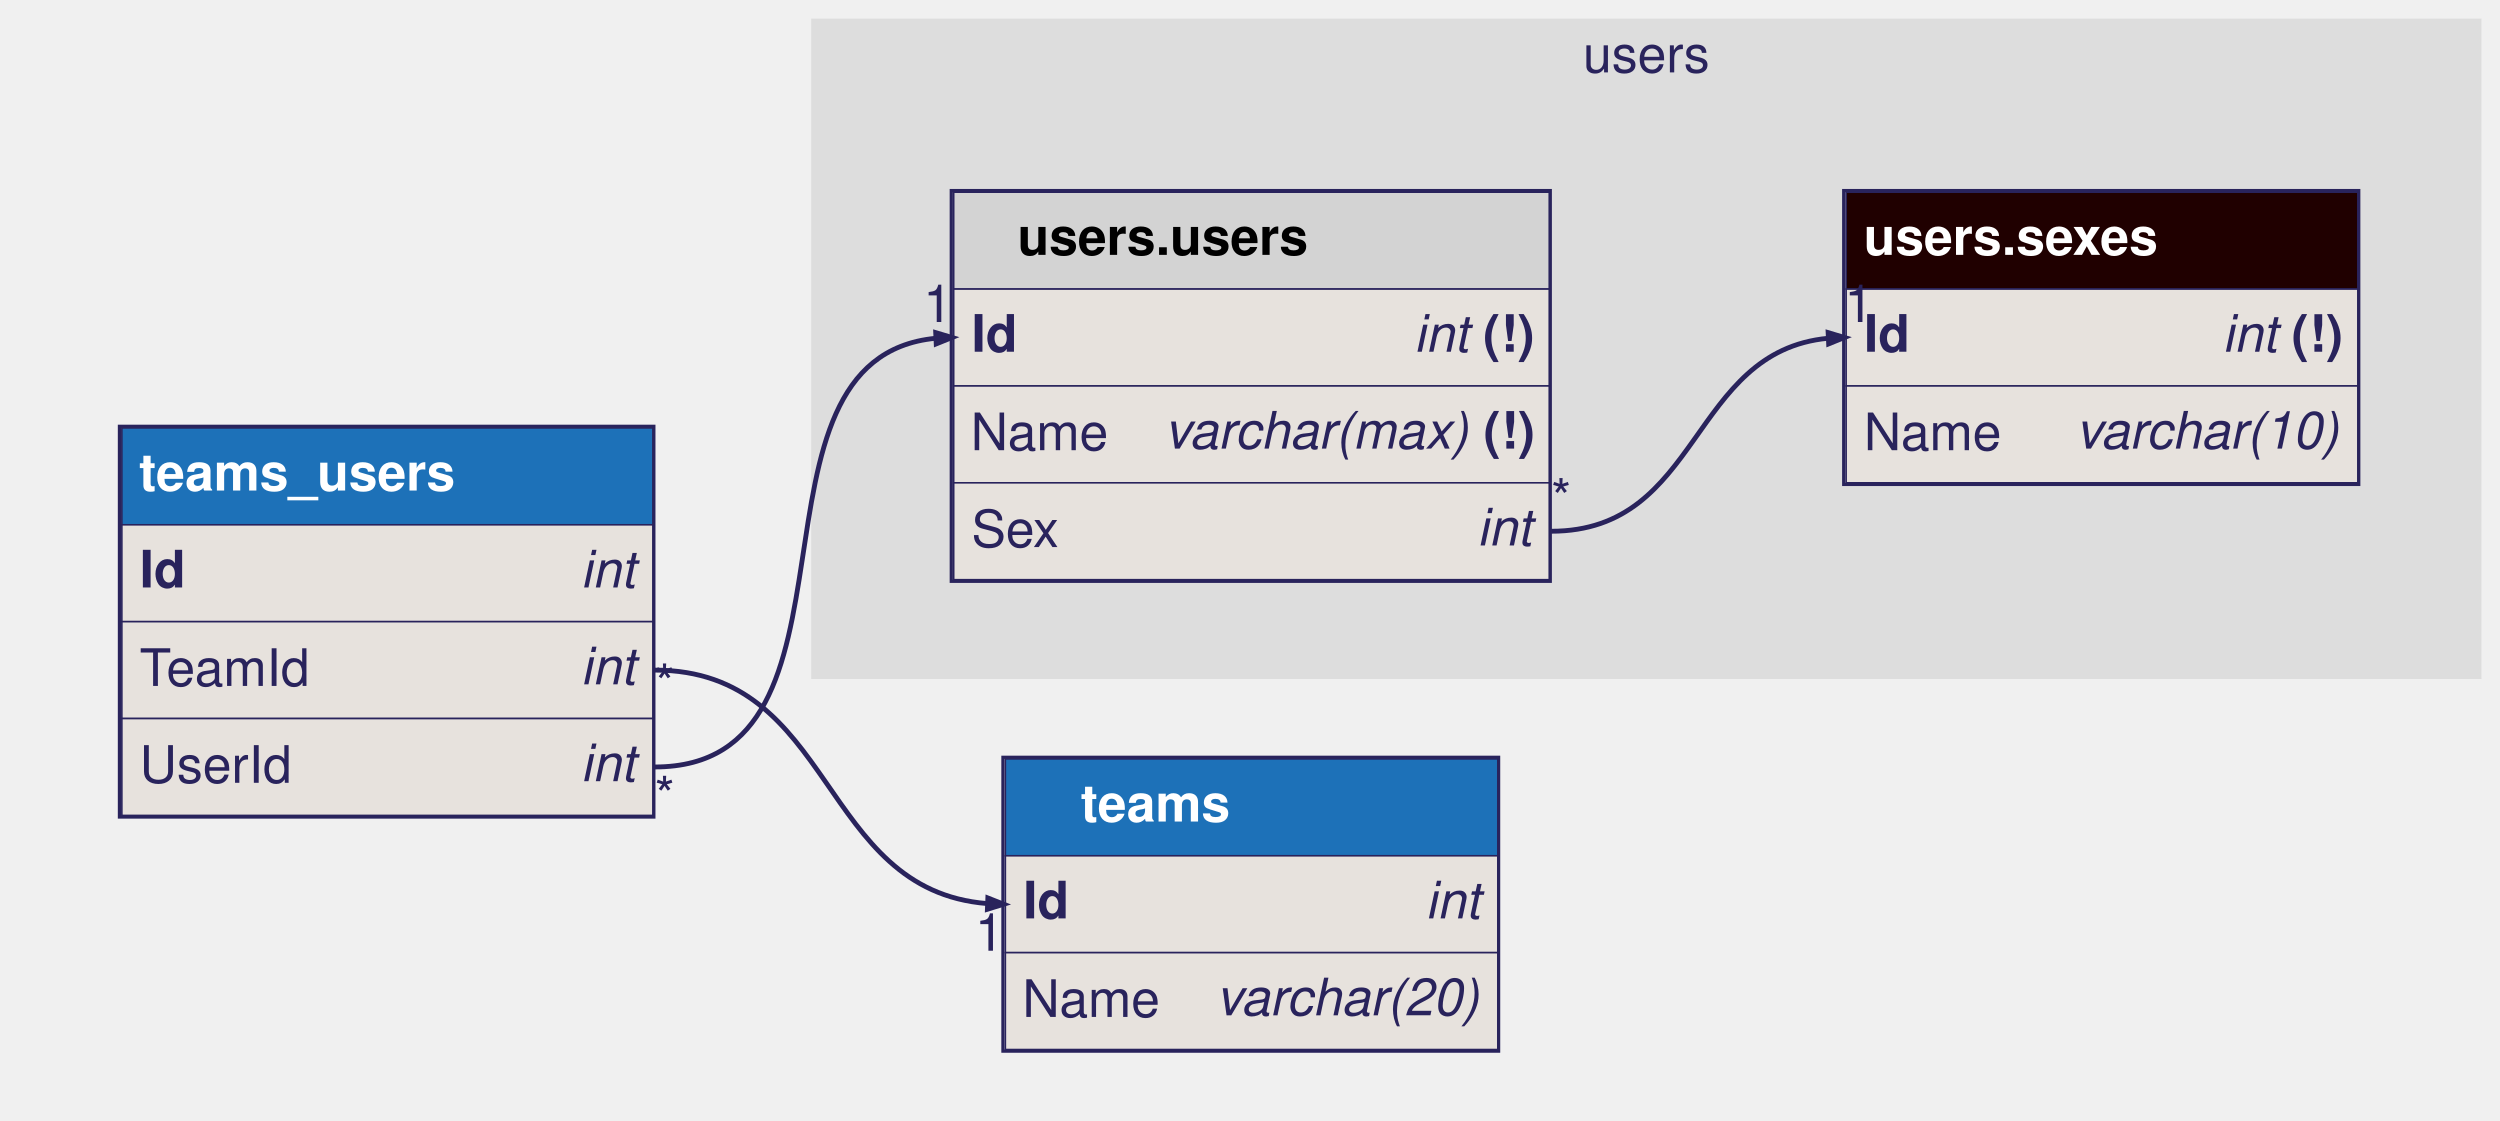
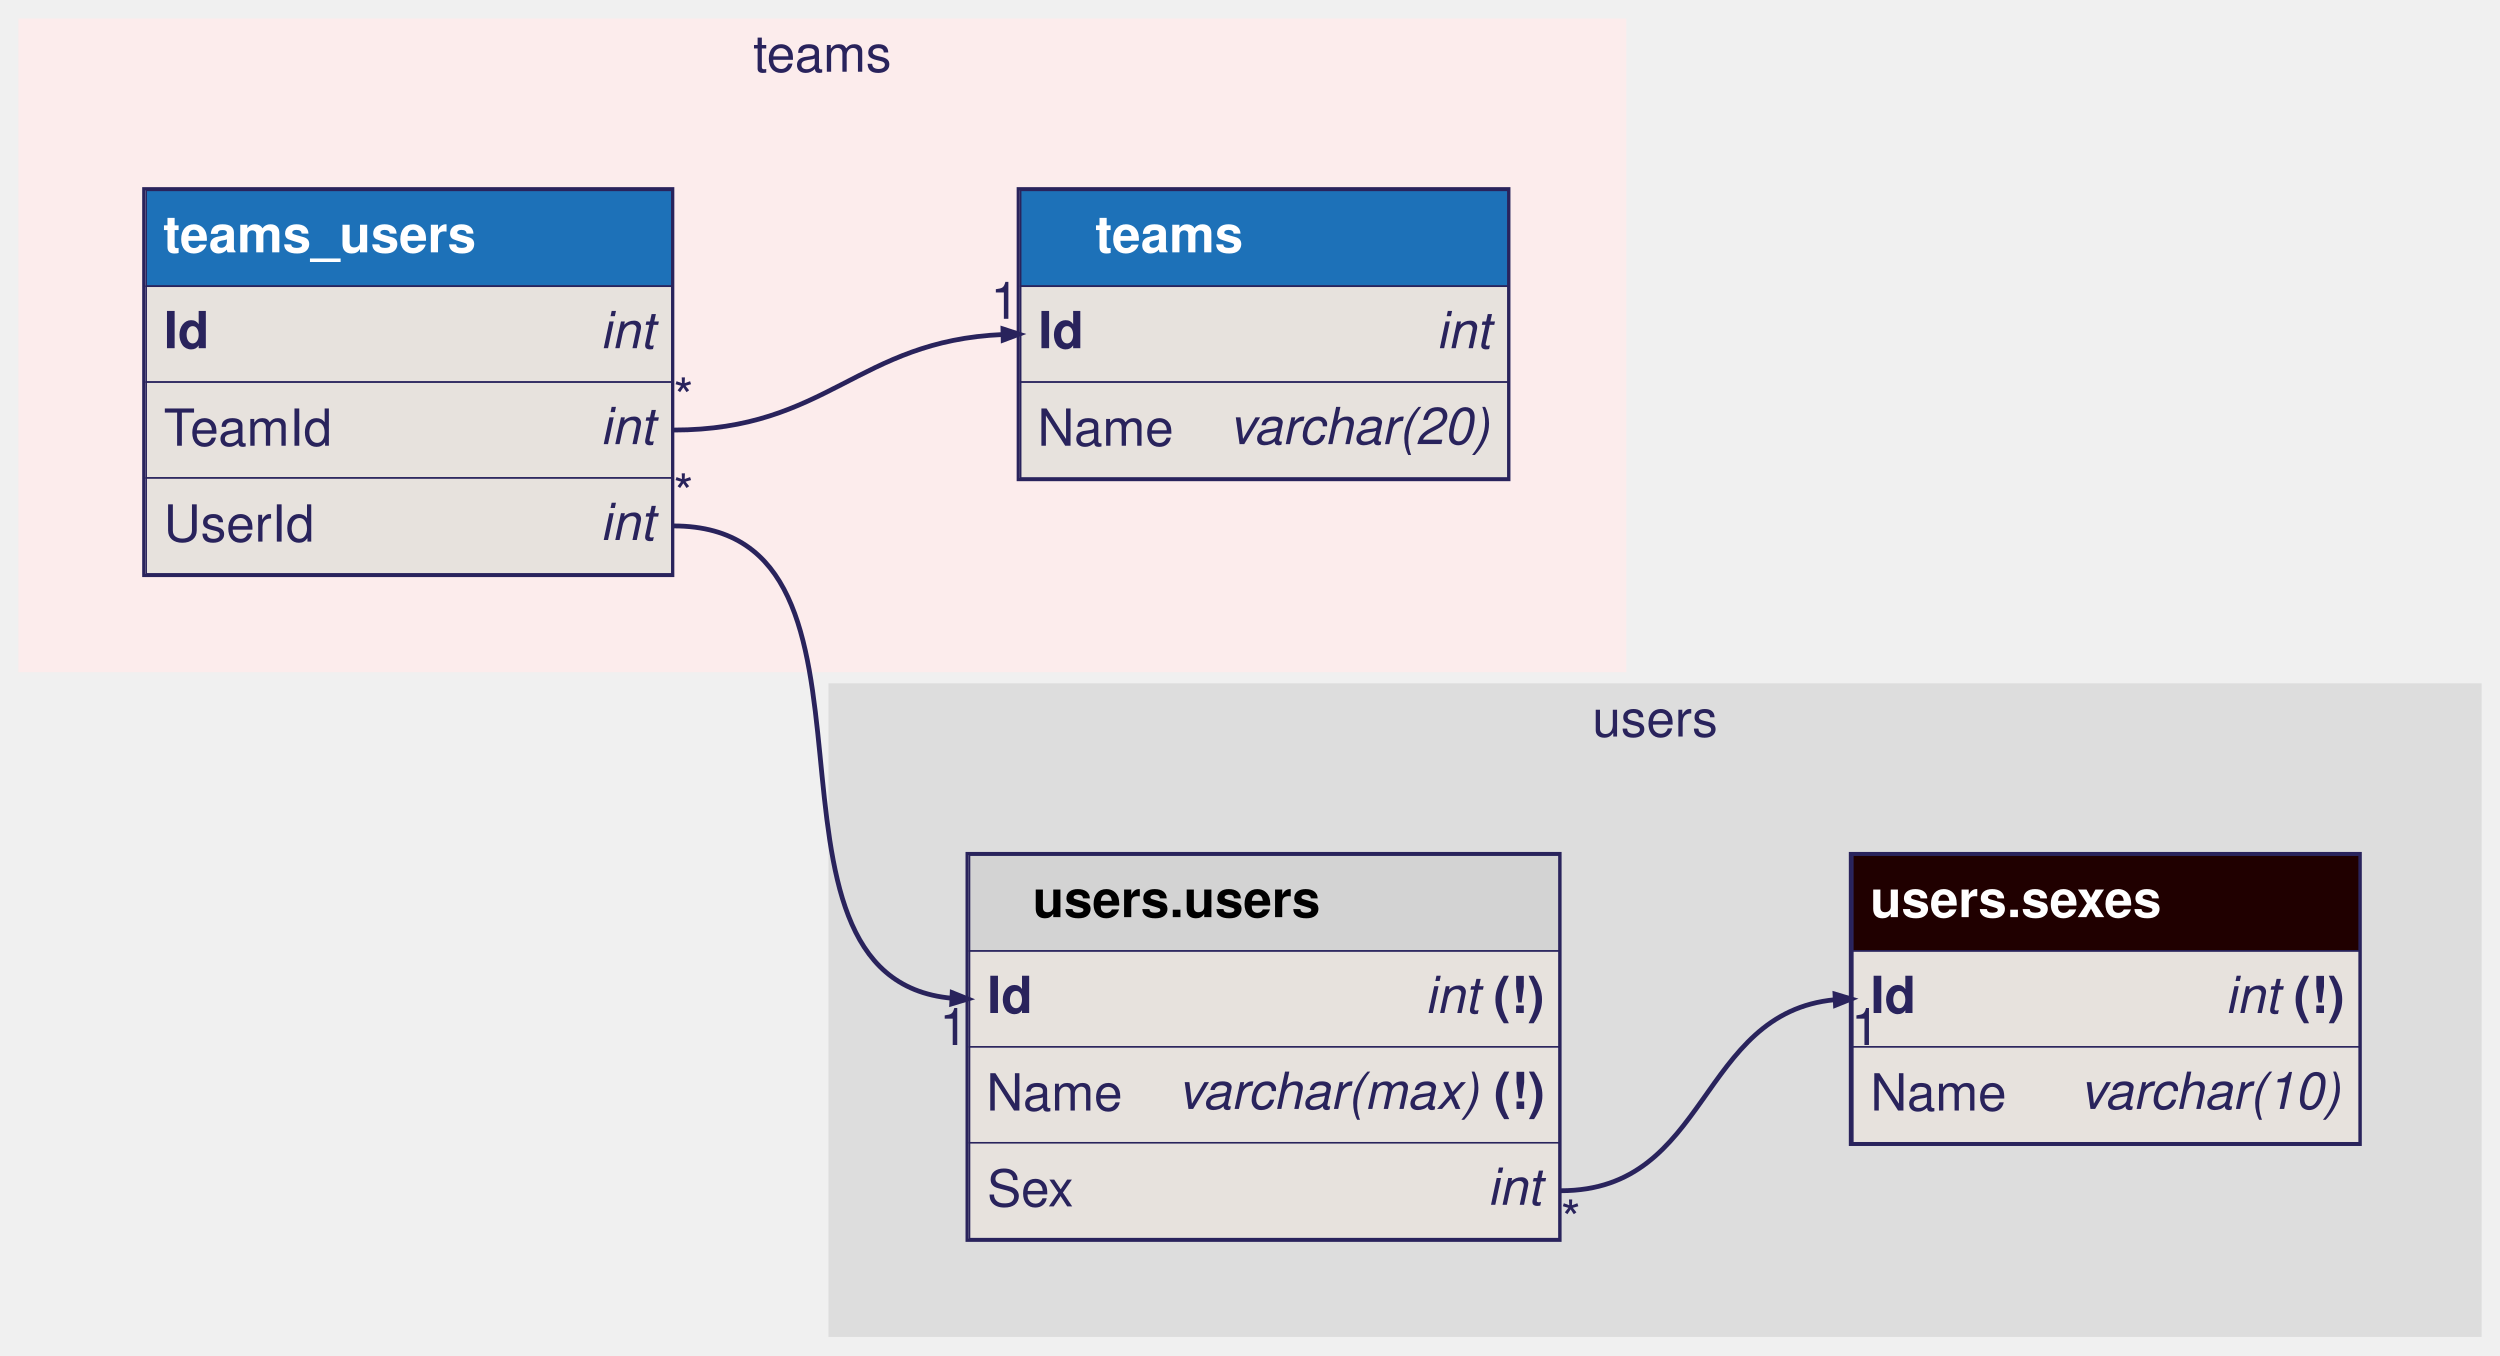
- <svg xmlns="http://www.w3.org/2000/svg" xmlns:xlink="http://www.w3.org/1999/xlink" width="1548pt" height="694pt" viewBox="0.00 0.00 1548.40 694.11">
-   <g id="graph0" class="graph" transform="scale(1 1) rotate(0) translate(4 690.11)">
+ <svg xmlns="http://www.w3.org/2000/svg" xmlns:xlink="http://www.w3.org/1999/xlink" width="1564pt" height="848pt" viewBox="0.00 0.00 1564.40 848.00">
+   <g id="graph0" class="graph" transform="scale(1 1) rotate(0) translate(4 844)">
+     <g id="clust2" class="cluster">
+       <polygon fill="#fcecec" stroke="#fcecec" points="8,-424 8,-832 1013.18,-832 1013.18,-424 8,-424" />
+       <text text-anchor="middle" x="510.59" y="-799.2" font-family="Helvetica,sans-Serif" font-size="32.00" fill="#29235c">teams</text>
+     </g>
    <g id="clust1" class="cluster">
-       <polygon fill="#dddddd" stroke="#dddddd" points="498.93,-270.11 498.93,-678.11 1532.4,-678.11 1532.4,-270.11 498.93,-270.11" />
-       <text text-anchor="middle" x="1015.67" y="-645.31" font-family="Helvetica,sans-Serif" font-size="32.00" fill="#29235c">users</text>
+       <polygon fill="#dddddd" stroke="#dddddd" points="514.93,-8 514.93,-416 1548.4,-416 1548.4,-8 514.93,-8" />
+       <text text-anchor="middle" x="1031.67" y="-383.2" font-family="Helvetica,sans-Serif" font-size="32.00" fill="#29235c">users</text>
    </g>
    <g id="users.users" class="node">
-       <ellipse fill="none" stroke="black" stroke-width="0" cx="770.68" cy="-451.11" rx="263.5" ry="172.57" />
-       <polygon fill="#d3d3d3" stroke="transparent" points="586.68,-511.11 586.68,-571.11 955.68,-571.11 955.68,-511.11 586.68,-511.11" />
-       <polygon fill="none" stroke="#29235c" points="586.68,-511.11 586.68,-571.11 955.68,-571.11 955.68,-511.11 586.68,-511.11" />
-       <text text-anchor="start" x="626.26" y="-532.31" font-family="Helvetica,sans-Serif" font-weight="bold" font-size="32.00" fill="#000000">       users.users       </text>
-       <polygon fill="#e7e2dd" stroke="transparent" points="586.68,-451.11 586.68,-511.11 955.68,-511.11 955.68,-451.11 586.68,-451.11" />
-       <polygon fill="none" stroke="#29235c" points="586.68,-451.11 586.68,-511.11 955.68,-511.11 955.68,-451.11 586.68,-451.11" />
-       <text text-anchor="start" x="597.68" y="-472.31" font-family="Helvetica,sans-Serif" font-weight="bold" font-size="32.00" fill="#29235c">Id</text>
-       <text text-anchor="start" x="624.37" y="-472.31" font-family="Helvetica,sans-Serif" font-size="32.00" fill="#29235c">    </text>
-       <text text-anchor="start" x="871.81" y="-472.31" font-family="Helvetica,sans-Serif" font-style="italic" font-size="32.00" fill="#29235c">int</text>
-       <text text-anchor="start" x="905.59" y="-472.31" font-family="Helvetica,sans-Serif" font-size="32.00" fill="#29235c"> </text>
-       <text text-anchor="start" x="914.49" y="-472.31" font-family="Helvetica,sans-Serif" font-weight="bold" font-size="32.00" fill="#29235c">(!)</text>
-       <polygon fill="#e7e2dd" stroke="transparent" points="586.68,-391.11 586.68,-451.11 955.68,-451.11 955.68,-391.11 586.68,-391.11" />
-       <polygon fill="none" stroke="#29235c" points="586.68,-391.11 586.68,-451.11 955.68,-451.11 955.68,-391.11 586.68,-391.11" />
-       <text text-anchor="start" x="597.23" y="-411.31" font-family="Helvetica,sans-Serif" font-size="32.00" fill="#29235c">Name    </text>
-       <text text-anchor="start" x="717.43" y="-412.31" font-family="Helvetica,sans-Serif" font-style="italic" font-size="32.00" fill="#29235c">varchar(max)</text>
-       <text text-anchor="start" x="905.85" y="-412.31" font-family="Helvetica,sans-Serif" font-size="32.00" fill="#29235c"> </text>
-       <text text-anchor="start" x="914.74" y="-412.31" font-family="Helvetica,sans-Serif" font-weight="bold" font-size="32.00" fill="#29235c">(!)</text>
-       <polygon fill="#e7e2dd" stroke="transparent" points="586.68,-331.11 586.68,-391.11 955.68,-391.11 955.68,-331.11 586.68,-331.11" />
-       <polygon fill="none" stroke="#29235c" points="586.68,-331.11 586.68,-391.11 955.68,-391.11 955.68,-331.11 586.68,-331.11" />
-       <text text-anchor="start" x="597.68" y="-351.31" font-family="Helvetica,sans-Serif" font-size="32.00" fill="#29235c">Sex    </text>
-       <text text-anchor="start" x="910.9" y="-352.31" font-family="Helvetica,sans-Serif" font-style="italic" font-size="32.00" fill="#29235c">int</text>
-       <polygon fill="none" stroke="#29235c" stroke-width="2" points="585.18,-330.11 585.18,-572.11 956.18,-572.11 956.18,-330.11 585.18,-330.11" />
+       <ellipse fill="none" stroke="black" stroke-width="0" cx="786.68" cy="-189" rx="263.5" ry="172.57" />
+       <polygon fill="#d3d3d3" stroke="transparent" points="602.68,-249 602.68,-309 971.68,-309 971.68,-249 602.68,-249" />
+       <polygon fill="none" stroke="#29235c" points="602.68,-249 602.68,-309 971.68,-309 971.68,-249 602.68,-249" />
+       <text text-anchor="start" x="642.26" y="-270.2" font-family="Helvetica,sans-Serif" font-weight="bold" font-size="32.00" fill="#000000">       users.users       </text>
+       <polygon fill="#e7e2dd" stroke="transparent" points="602.68,-189 602.68,-249 971.68,-249 971.68,-189 602.68,-189" />
+       <polygon fill="none" stroke="#29235c" points="602.68,-189 602.68,-249 971.68,-249 971.68,-189 602.68,-189" />
+       <text text-anchor="start" x="613.68" y="-210.2" font-family="Helvetica,sans-Serif" font-weight="bold" font-size="32.00" fill="#29235c">Id</text>
+       <text text-anchor="start" x="640.37" y="-210.2" font-family="Helvetica,sans-Serif" font-size="32.00" fill="#29235c">    </text>
+       <text text-anchor="start" x="887.81" y="-210.2" font-family="Helvetica,sans-Serif" font-style="italic" font-size="32.00" fill="#29235c">int</text>
+       <text text-anchor="start" x="921.59" y="-210.2" font-family="Helvetica,sans-Serif" font-size="32.00" fill="#29235c"> </text>
+       <text text-anchor="start" x="930.49" y="-210.2" font-family="Helvetica,sans-Serif" font-weight="bold" font-size="32.00" fill="#29235c">(!)</text>
+       <polygon fill="#e7e2dd" stroke="transparent" points="602.68,-129 602.68,-189 971.68,-189 971.68,-129 602.68,-129" />
+       <polygon fill="none" stroke="#29235c" points="602.68,-129 602.68,-189 971.68,-189 971.68,-129 602.68,-129" />
+       <text text-anchor="start" x="613.23" y="-149.2" font-family="Helvetica,sans-Serif" font-size="32.00" fill="#29235c">Name    </text>
+       <text text-anchor="start" x="733.43" y="-150.2" font-family="Helvetica,sans-Serif" font-style="italic" font-size="32.00" fill="#29235c">varchar(max)</text>
+       <text text-anchor="start" x="921.85" y="-150.2" font-family="Helvetica,sans-Serif" font-size="32.00" fill="#29235c"> </text>
+       <text text-anchor="start" x="930.74" y="-150.2" font-family="Helvetica,sans-Serif" font-weight="bold" font-size="32.00" fill="#29235c">(!)</text>
+       <polygon fill="#e7e2dd" stroke="transparent" points="602.68,-69 602.68,-129 971.68,-129 971.68,-69 602.68,-69" />
+       <polygon fill="none" stroke="#29235c" points="602.68,-69 602.68,-129 971.68,-129 971.68,-69 602.68,-69" />
+       <text text-anchor="start" x="613.68" y="-89.2" font-family="Helvetica,sans-Serif" font-size="32.00" fill="#29235c">Sex    </text>
+       <text text-anchor="start" x="926.9" y="-90.2" font-family="Helvetica,sans-Serif" font-style="italic" font-size="32.00" fill="#29235c">int</text>
+       <polygon fill="none" stroke="#29235c" stroke-width="2" points="601.18,-68 601.18,-310 972.18,-310 972.18,-68 601.18,-68" />
    </g>
    <g id="users.sexes" class="node">
      <g id="a_users.sexes">
        <a xlink:title="users.sexes&#10;Male or female">
-           <ellipse fill="none" stroke="black" stroke-width="0" cx="1297.42" cy="-481.11" rx="226.96" ry="130.22" />
-           <polygon fill="#200000" stroke="transparent" points="1139.42,-511.11 1139.42,-571.11 1456.42,-571.11 1456.42,-511.11 1139.42,-511.11" />
-           <polygon fill="none" stroke="#29235c" points="1139.42,-511.11 1139.42,-571.11 1456.42,-571.11 1456.42,-511.11 1139.42,-511.11" />
-           <text text-anchor="start" x="1150.32" y="-532.31" font-family="Helvetica,sans-Serif" font-weight="bold" font-size="32.00" fill="#ffffff">       users.sexes       </text>
-           <polygon fill="#e7e2dd" stroke="transparent" points="1139.42,-451.11 1139.42,-511.11 1456.42,-511.11 1456.42,-451.11 1139.42,-451.11" />
-           <polygon fill="none" stroke="#29235c" points="1139.42,-451.11 1139.42,-511.11 1456.42,-511.11 1456.42,-451.11 1139.42,-451.11" />
-           <text text-anchor="start" x="1150.42" y="-472.31" font-family="Helvetica,sans-Serif" font-weight="bold" font-size="32.00" fill="#29235c">Id</text>
-           <text text-anchor="start" x="1177.1" y="-472.31" font-family="Helvetica,sans-Serif" font-size="32.00" fill="#29235c">    </text>
-           <text text-anchor="start" x="1372.54" y="-472.31" font-family="Helvetica,sans-Serif" font-style="italic" font-size="32.00" fill="#29235c">int</text>
-           <text text-anchor="start" x="1406.32" y="-472.31" font-family="Helvetica,sans-Serif" font-size="32.00" fill="#29235c"> </text>
-           <text text-anchor="start" x="1415.22" y="-472.31" font-family="Helvetica,sans-Serif" font-weight="bold" font-size="32.00" fill="#29235c">(!)</text>
-           <polygon fill="#e7e2dd" stroke="transparent" points="1139.42,-391.11 1139.42,-451.11 1456.42,-451.11 1456.42,-391.11 1139.42,-391.11" />
-           <polygon fill="none" stroke="#29235c" points="1139.42,-391.11 1139.42,-451.11 1456.42,-451.11 1456.42,-391.11 1139.42,-391.11" />
-           <text text-anchor="start" x="1150.42" y="-411.31" font-family="Helvetica,sans-Serif" font-size="32.00" fill="#29235c">Name    </text>
-           <text text-anchor="start" x="1281.86" y="-412.31" font-family="Helvetica,sans-Serif" font-style="italic" font-size="32.00" fill="#29235c">varchar(10)</text>
-           <polygon fill="none" stroke="#29235c" stroke-width="2" points="1137.92,-390.11 1137.92,-572.11 1456.92,-572.11 1456.92,-390.11 1137.92,-390.11" />
+           <ellipse fill="none" stroke="black" stroke-width="0" cx="1313.42" cy="-219" rx="226.96" ry="130.22" />
+           <polygon fill="#200000" stroke="transparent" points="1155.42,-249 1155.42,-309 1472.42,-309 1472.42,-249 1155.42,-249" />
+           <polygon fill="none" stroke="#29235c" points="1155.42,-249 1155.42,-309 1472.42,-309 1472.42,-249 1155.42,-249" />
+           <text text-anchor="start" x="1166.32" y="-270.2" font-family="Helvetica,sans-Serif" font-weight="bold" font-size="32.00" fill="#ffffff">       users.sexes       </text>
+           <polygon fill="#e7e2dd" stroke="transparent" points="1155.42,-189 1155.42,-249 1472.42,-249 1472.42,-189 1155.42,-189" />
+           <polygon fill="none" stroke="#29235c" points="1155.42,-189 1155.42,-249 1472.42,-249 1472.42,-189 1155.42,-189" />
+           <text text-anchor="start" x="1166.42" y="-210.2" font-family="Helvetica,sans-Serif" font-weight="bold" font-size="32.00" fill="#29235c">Id</text>
+           <text text-anchor="start" x="1193.1" y="-210.2" font-family="Helvetica,sans-Serif" font-size="32.00" fill="#29235c">    </text>
+           <text text-anchor="start" x="1388.54" y="-210.2" font-family="Helvetica,sans-Serif" font-style="italic" font-size="32.00" fill="#29235c">int</text>
+           <text text-anchor="start" x="1422.32" y="-210.2" font-family="Helvetica,sans-Serif" font-size="32.00" fill="#29235c"> </text>
+           <text text-anchor="start" x="1431.22" y="-210.2" font-family="Helvetica,sans-Serif" font-weight="bold" font-size="32.00" fill="#29235c">(!)</text>
+           <polygon fill="#e7e2dd" stroke="transparent" points="1155.42,-129 1155.42,-189 1472.42,-189 1472.42,-129 1155.42,-129" />
+           <polygon fill="none" stroke="#29235c" points="1155.42,-129 1155.42,-189 1472.42,-189 1472.42,-129 1155.42,-129" />
+           <text text-anchor="start" x="1166.42" y="-149.2" font-family="Helvetica,sans-Serif" font-size="32.00" fill="#29235c">Name    </text>
+           <text text-anchor="start" x="1297.86" y="-150.2" font-family="Helvetica,sans-Serif" font-style="italic" font-size="32.00" fill="#29235c">varchar(10)</text>
+           <polygon fill="none" stroke="#29235c" stroke-width="2" points="1153.92,-128 1153.92,-310 1472.92,-310 1472.92,-128 1153.92,-128" />
        </a>
      </g>
    </g>
    <g id="edge2" class="edge">
-       <path fill="none" stroke="#29235c" stroke-width="3" d="M956.68,-361.11C1049.98,-361.11 1042.34,-472.59 1128.34,-480.65" />
-       <polygon fill="#29235c" stroke="#29235c" stroke-width="3" points="1128.27,-484.15 1138.42,-481.11 1128.59,-477.16 1128.27,-484.15" />
-       <text text-anchor="middle" x="1147.31" y="-490.71" font-family="Helvetica,sans-Serif" font-size="32.00" fill="#29235c">1</text>
-       <text text-anchor="middle" x="962.91" y="-370.71" font-family="Helvetica,sans-Serif" font-size="32.00" fill="#29235c">*</text>
+       <path fill="none" stroke="#29235c" stroke-width="3" d="M972.68,-99C1065.98,-99 1058.34,-210.48 1144.34,-218.54" />
+       <polygon fill="#29235c" stroke="#29235c" stroke-width="3" points="1144.27,-222.04 1154.42,-219 1144.59,-215.05 1144.27,-222.04" />
+       <text text-anchor="middle" x="1163.31" y="-190.2" font-family="Helvetica,sans-Serif" font-size="32.00" fill="#29235c">1</text>
+       <text text-anchor="middle" x="978.91" y="-70.2" font-family="Helvetica,sans-Serif" font-size="32.00" fill="#29235c">*</text>
    </g>
    <g id="teams" class="node">
-       <ellipse fill="none" stroke="black" stroke-width="0" cx="770.68" cy="-130.11" rx="218.49" ry="130.22" />
-       <polygon fill="#1d71b8" stroke="transparent" points="618.68,-160.11 618.68,-220.11 923.68,-220.11 923.68,-160.11 618.68,-160.11" />
-       <polygon fill="none" stroke="#29235c" points="618.68,-160.11 618.68,-220.11 923.68,-220.11 923.68,-160.11 618.68,-160.11" />
-       <text text-anchor="start" x="665.37" y="-181.31" font-family="Helvetica,sans-Serif" font-weight="bold" font-size="32.00" fill="#ffffff">       teams       </text>
-       <polygon fill="#e7e2dd" stroke="transparent" points="618.68,-100.11 618.68,-160.11 923.68,-160.11 923.68,-100.11 618.68,-100.11" />
-       <polygon fill="none" stroke="#29235c" points="618.68,-100.11 618.68,-160.11 923.68,-160.11 923.68,-100.11 618.68,-100.11" />
-       <text text-anchor="start" x="629.68" y="-121.31" font-family="Helvetica,sans-Serif" font-weight="bold" font-size="32.00" fill="#29235c">Id</text>
-       <text text-anchor="start" x="656.37" y="-121.31" font-family="Helvetica,sans-Serif" font-size="32.00" fill="#29235c">    </text>
-       <text text-anchor="start" x="878.9" y="-121.31" font-family="Helvetica,sans-Serif" font-style="italic" font-size="32.00" fill="#29235c">int</text>
-       <polygon fill="#e7e2dd" stroke="transparent" points="618.68,-40.11 618.68,-100.11 923.68,-100.11 923.68,-40.11 618.68,-40.11" />
-       <polygon fill="none" stroke="#29235c" points="618.68,-40.11 618.68,-100.11 923.68,-100.11 923.68,-40.11 618.68,-40.11" />
-       <text text-anchor="start" x="629.23" y="-60.31" font-family="Helvetica,sans-Serif" font-size="32.00" fill="#29235c">Name    </text>
-       <text text-anchor="start" x="749.41" y="-61.31" font-family="Helvetica,sans-Serif" font-style="italic" font-size="32.00" fill="#29235c">varchar(20)</text>
-       <polygon fill="none" stroke="#29235c" stroke-width="2" points="617.18,-39.11 617.18,-221.11 924.18,-221.11 924.18,-39.11 617.18,-39.11" />
+       <ellipse fill="none" stroke="black" stroke-width="0" cx="786.68" cy="-635" rx="218.49" ry="130.22" />
+       <polygon fill="#1d71b8" stroke="transparent" points="634.68,-665 634.68,-725 939.68,-725 939.68,-665 634.68,-665" />
+       <polygon fill="none" stroke="#29235c" points="634.68,-665 634.68,-725 939.68,-725 939.68,-665 634.68,-665" />
+       <text text-anchor="start" x="681.37" y="-686.2" font-family="Helvetica,sans-Serif" font-weight="bold" font-size="32.00" fill="#ffffff">       teams       </text>
+       <polygon fill="#e7e2dd" stroke="transparent" points="634.68,-605 634.68,-665 939.68,-665 939.68,-605 634.68,-605" />
+       <polygon fill="none" stroke="#29235c" points="634.68,-605 634.68,-665 939.68,-665 939.68,-605 634.68,-605" />
+       <text text-anchor="start" x="645.68" y="-626.2" font-family="Helvetica,sans-Serif" font-weight="bold" font-size="32.00" fill="#29235c">Id</text>
+       <text text-anchor="start" x="672.37" y="-626.2" font-family="Helvetica,sans-Serif" font-size="32.00" fill="#29235c">    </text>
+       <text text-anchor="start" x="894.9" y="-626.2" font-family="Helvetica,sans-Serif" font-style="italic" font-size="32.00" fill="#29235c">int</text>
+       <polygon fill="#e7e2dd" stroke="transparent" points="634.68,-545 634.68,-605 939.68,-605 939.68,-545 634.68,-545" />
+       <polygon fill="none" stroke="#29235c" points="634.68,-545 634.68,-605 939.68,-605 939.68,-545 634.68,-545" />
+       <text text-anchor="start" x="645.23" y="-565.2" font-family="Helvetica,sans-Serif" font-size="32.00" fill="#29235c">Name    </text>
+       <text text-anchor="start" x="765.41" y="-566.2" font-family="Helvetica,sans-Serif" font-style="italic" font-size="32.00" fill="#29235c">varchar(20)</text>
+       <polygon fill="none" stroke="#29235c" stroke-width="2" points="633.18,-544 633.18,-726 940.18,-726 940.18,-544 633.18,-544" />
    </g>
    <g id="teams_users" class="node">
-       <ellipse fill="none" stroke="black" stroke-width="0" cx="235.47" cy="-305.11" rx="235.43" ry="172.57" />
-       <polygon fill="#1d71b8" stroke="transparent" points="71.47,-365.11 71.47,-425.11 400.47,-425.11 400.47,-365.11 71.47,-365.11" />
-       <polygon fill="none" stroke="#29235c" points="71.47,-365.11 71.47,-425.11 400.47,-425.11 400.47,-365.11 71.47,-365.11" />
-       <text text-anchor="start" x="82.15" y="-386.31" font-family="Helvetica,sans-Serif" font-weight="bold" font-size="32.00" fill="#ffffff">       teams_users       </text>
-       <polygon fill="#e7e2dd" stroke="transparent" points="71.47,-305.11 71.47,-365.11 400.47,-365.11 400.47,-305.11 71.47,-305.11" />
-       <polygon fill="none" stroke="#29235c" points="71.47,-305.11 71.47,-365.11 400.47,-365.11 400.47,-305.11 71.47,-305.11" />
-       <text text-anchor="start" x="82.47" y="-326.31" font-family="Helvetica,sans-Serif" font-weight="bold" font-size="32.00" fill="#29235c">Id</text>
-       <text text-anchor="start" x="109.15" y="-326.31" font-family="Helvetica,sans-Serif" font-size="32.00" fill="#29235c">    </text>
-       <text text-anchor="start" x="355.68" y="-326.31" font-family="Helvetica,sans-Serif" font-style="italic" font-size="32.00" fill="#29235c">int</text>
-       <polygon fill="#e7e2dd" stroke="transparent" points="71.47,-245.11 71.47,-305.11 400.47,-305.11 400.47,-245.11 71.47,-245.11" />
-       <polygon fill="none" stroke="#29235c" points="71.47,-245.11 71.47,-305.11 400.47,-305.11 400.47,-245.11 71.47,-245.11" />
-       <text text-anchor="start" x="82.47" y="-265.31" font-family="Helvetica,sans-Serif" font-size="32.00" fill="#29235c">TeamId    </text>
-       <text text-anchor="start" x="355.68" y="-266.31" font-family="Helvetica,sans-Serif" font-style="italic" font-size="32.00" fill="#29235c">int</text>
-       <polygon fill="#e7e2dd" stroke="transparent" points="71.47,-185.11 71.47,-245.11 400.47,-245.11 400.47,-185.11 71.47,-185.11" />
-       <polygon fill="none" stroke="#29235c" points="71.47,-185.11 71.47,-245.11 400.47,-245.11 400.47,-185.11 71.47,-185.11" />
-       <text text-anchor="start" x="82.47" y="-205.31" font-family="Helvetica,sans-Serif" font-size="32.00" fill="#29235c">UserId    </text>
-       <text text-anchor="start" x="355.68" y="-206.31" font-family="Helvetica,sans-Serif" font-style="italic" font-size="32.00" fill="#29235c">int</text>
-       <polygon fill="none" stroke="#29235c" stroke-width="2" points="69.97,-184.11 69.97,-426.11 400.97,-426.11 400.97,-184.11 69.97,-184.11" />
+       <ellipse fill="none" stroke="black" stroke-width="0" cx="251.47" cy="-605" rx="235.43" ry="172.57" />
+       <polygon fill="#1d71b8" stroke="transparent" points="87.47,-665 87.47,-725 416.47,-725 416.47,-665 87.47,-665" />
+       <polygon fill="none" stroke="#29235c" points="87.47,-665 87.47,-725 416.47,-725 416.47,-665 87.47,-665" />
+       <text text-anchor="start" x="98.15" y="-686.2" font-family="Helvetica,sans-Serif" font-weight="bold" font-size="32.00" fill="#ffffff">       teams_users       </text>
+       <polygon fill="#e7e2dd" stroke="transparent" points="87.47,-605 87.47,-665 416.47,-665 416.47,-605 87.47,-605" />
+       <polygon fill="none" stroke="#29235c" points="87.47,-605 87.47,-665 416.47,-665 416.47,-605 87.47,-605" />
+       <text text-anchor="start" x="98.47" y="-626.2" font-family="Helvetica,sans-Serif" font-weight="bold" font-size="32.00" fill="#29235c">Id</text>
+       <text text-anchor="start" x="125.15" y="-626.2" font-family="Helvetica,sans-Serif" font-size="32.00" fill="#29235c">    </text>
+       <text text-anchor="start" x="371.68" y="-626.2" font-family="Helvetica,sans-Serif" font-style="italic" font-size="32.00" fill="#29235c">int</text>
+       <polygon fill="#e7e2dd" stroke="transparent" points="87.47,-545 87.47,-605 416.47,-605 416.47,-545 87.47,-545" />
+       <polygon fill="none" stroke="#29235c" points="87.47,-545 87.47,-605 416.47,-605 416.47,-545 87.47,-545" />
+       <text text-anchor="start" x="98.47" y="-565.2" font-family="Helvetica,sans-Serif" font-size="32.00" fill="#29235c">TeamId    </text>
+       <text text-anchor="start" x="371.68" y="-566.2" font-family="Helvetica,sans-Serif" font-style="italic" font-size="32.00" fill="#29235c">int</text>
+       <polygon fill="#e7e2dd" stroke="transparent" points="87.47,-485 87.47,-545 416.47,-545 416.47,-485 87.47,-485" />
+       <polygon fill="none" stroke="#29235c" points="87.47,-485 87.47,-545 416.47,-545 416.47,-485 87.47,-485" />
+       <text text-anchor="start" x="98.47" y="-505.2" font-family="Helvetica,sans-Serif" font-size="32.00" fill="#29235c">UserId    </text>
+       <text text-anchor="start" x="371.68" y="-506.2" font-family="Helvetica,sans-Serif" font-style="italic" font-size="32.00" fill="#29235c">int</text>
+       <polygon fill="none" stroke="#29235c" stroke-width="2" points="85.97,-484 85.97,-726 416.97,-726 416.97,-484 85.97,-484" />
    </g>
    <g id="edge6" class="edge">
-       <path fill="none" stroke="#29235c" stroke-width="3" d="M401.47,-215.11C541.76,-215.11 446.78,-468.28 575.59,-480.64" />
-       <polygon fill="#29235c" stroke="#29235c" stroke-width="3" points="575.53,-484.14 585.68,-481.11 575.86,-477.15 575.53,-484.14" />
-       <text text-anchor="middle" x="576.79" y="-490.71" font-family="Helvetica,sans-Serif" font-size="32.00" fill="#29235c">1</text>
-       <text text-anchor="middle" x="407.69" y="-186.31" font-family="Helvetica,sans-Serif" font-size="32.00" fill="#29235c">*</text>
+       <path fill="none" stroke="#29235c" stroke-width="3" d="M417.47,-515C568.94,-515 452.24,-232.15 591.66,-219.44" />
+       <polygon fill="#29235c" stroke="#29235c" stroke-width="3" points="591.85,-222.94 601.68,-219 591.54,-215.94 591.85,-222.94" />
+       <text text-anchor="middle" x="592.79" y="-190.2" font-family="Helvetica,sans-Serif" font-size="32.00" fill="#29235c">1</text>
+       <text text-anchor="middle" x="423.69" y="-524.6" font-family="Helvetica,sans-Serif" font-size="32.00" fill="#29235c">*</text>
    </g>
    <g id="edge4" class="edge">
-       <path fill="none" stroke="#29235c" stroke-width="3" d="M401.47,-275.11C513.67,-275.11 502.78,-138.75 607.53,-130.5" />
-       <polygon fill="#29235c" stroke="#29235c" stroke-width="3" points="607.83,-133.99 617.68,-130.11 607.56,-126.99 607.83,-133.99" />
-       <text text-anchor="middle" x="608.79" y="-101.31" font-family="Helvetica,sans-Serif" font-size="32.00" fill="#29235c">1</text>
-       <text text-anchor="middle" x="407.69" y="-255.91" font-family="Helvetica,sans-Serif" font-size="32.00" fill="#29235c">*</text>
+       <path fill="none" stroke="#29235c" stroke-width="3" d="M417.47,-575C513.69,-575 532.67,-630.86 623.47,-634.78" />
+       <polygon fill="#29235c" stroke="#29235c" stroke-width="3" points="623.61,-638.29 633.68,-635 623.76,-631.29 623.61,-638.29" />
+       <text text-anchor="middle" x="624.79" y="-644.6" font-family="Helvetica,sans-Serif" font-size="32.00" fill="#29235c">1</text>
+       <text text-anchor="middle" x="423.69" y="-584.6" font-family="Helvetica,sans-Serif" font-size="32.00" fill="#29235c">*</text>
    </g>
  </g>
</svg>
